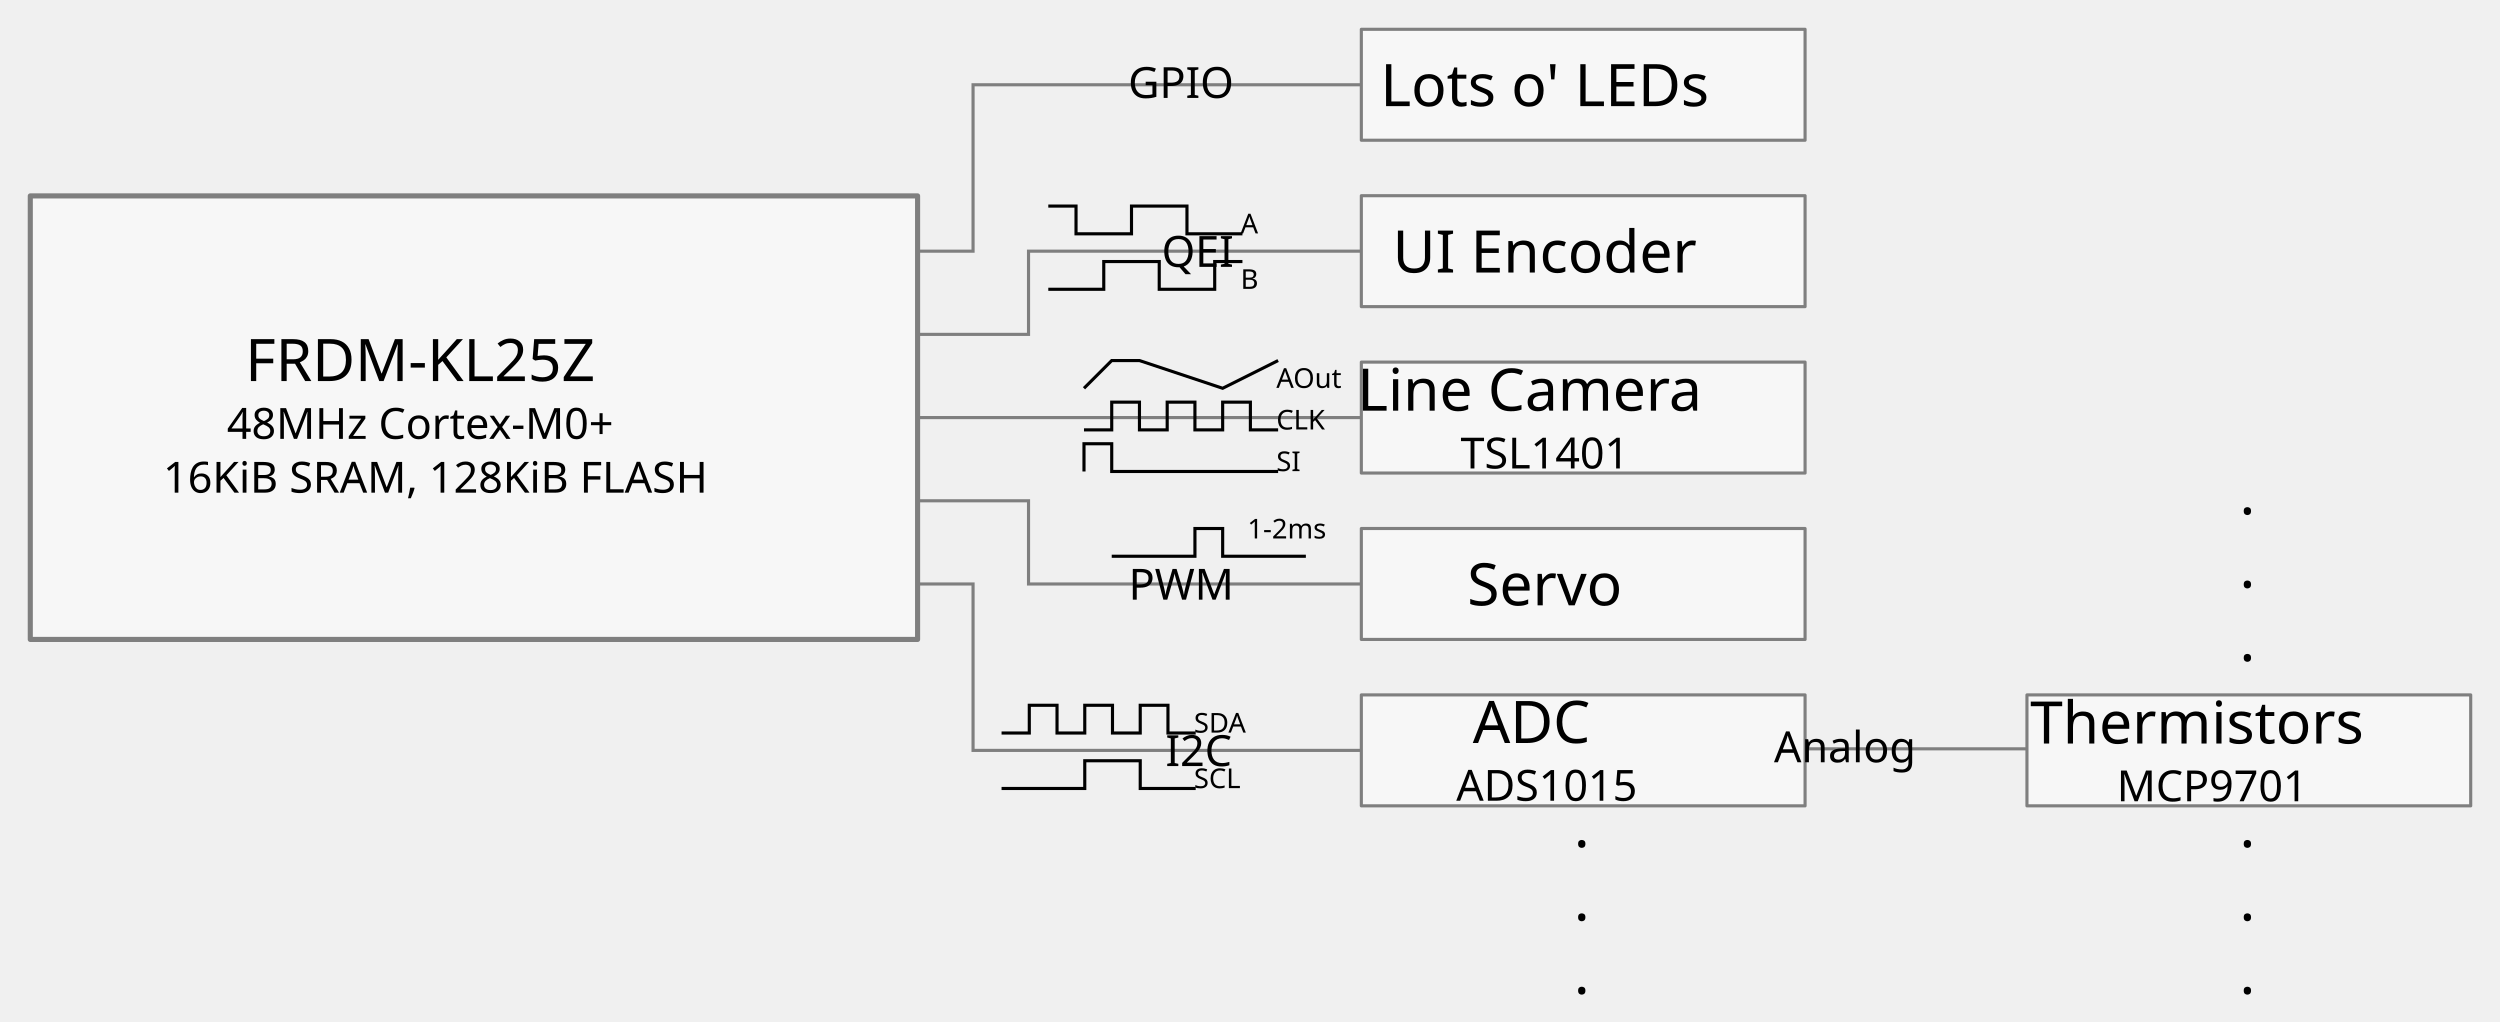
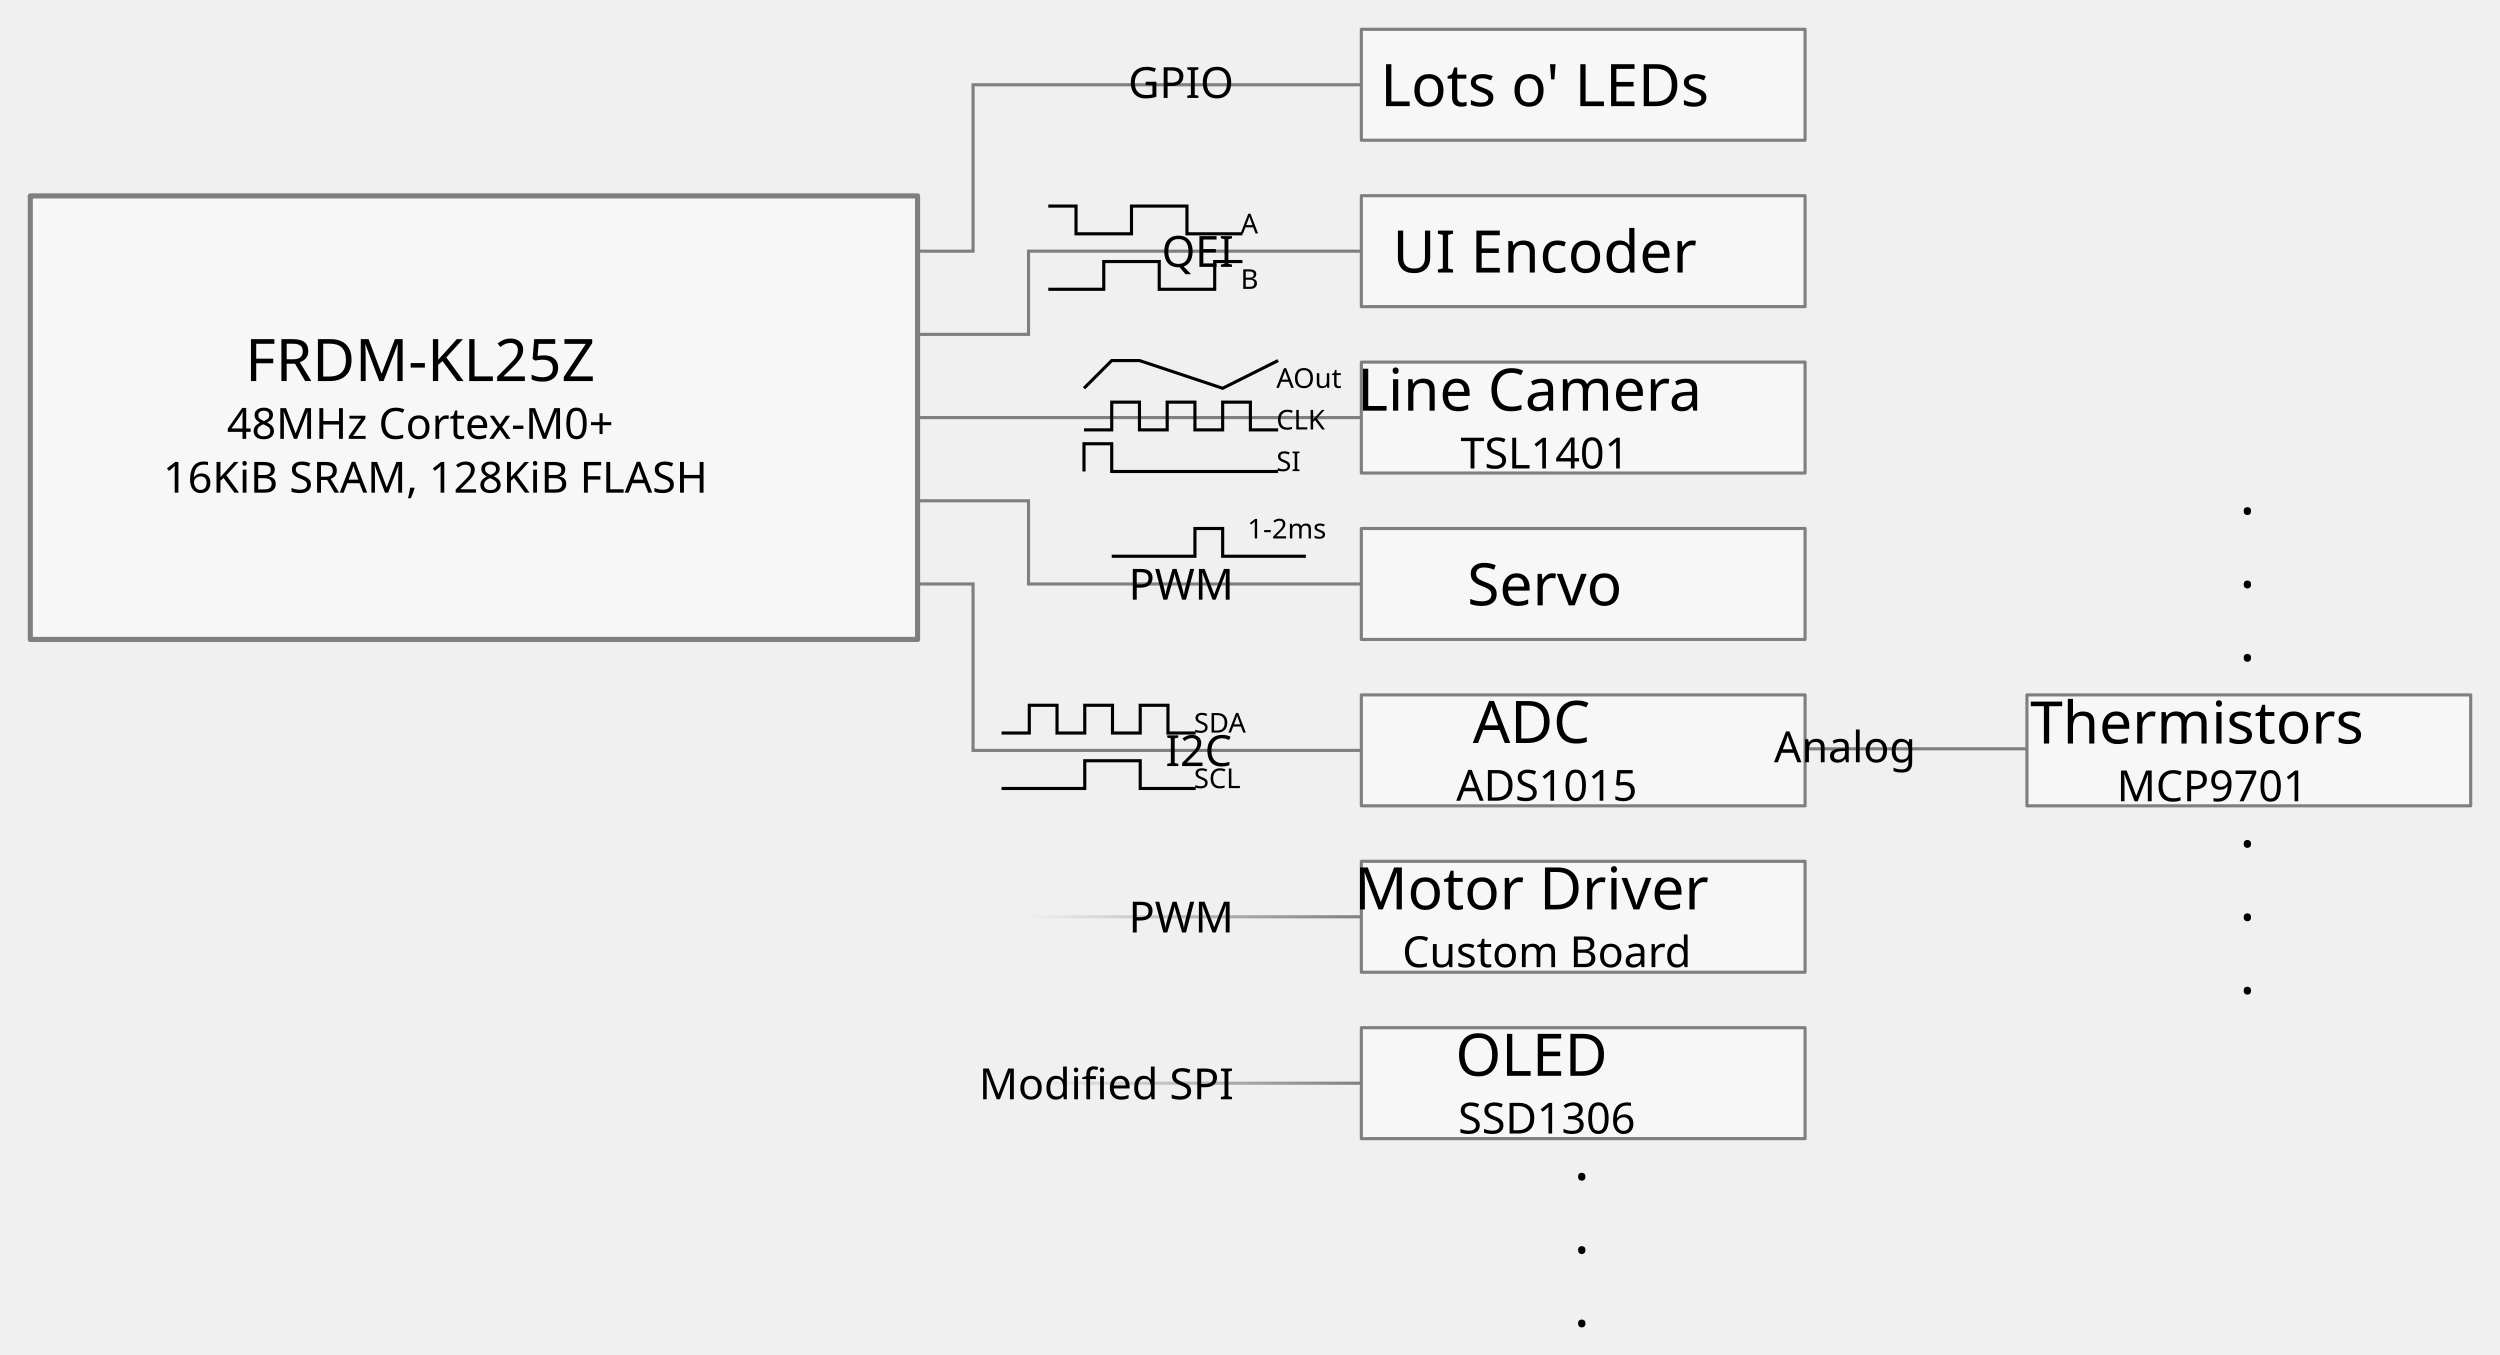
- <svg xmlns="http://www.w3.org/2000/svg" width="225.354mm" height="92.084mm" viewBox="0 0 798.497 326.281" id="svg2" version="1.1">
-   <defs id="defs4" />
+ <svg xmlns="http://www.w3.org/2000/svg" xmlns:xlink="http://www.w3.org/1999/xlink" width="225.354mm" height="122.084mm" viewBox="0 0 798.497 432.581" id="svg2" version="1.1">
+   <defs id="defs4">
+     <linearGradient id="linearGradient4287">
+       <stop style="stop-color:#7f7f7f;stop-opacity:1;" offset="0" id="stop4289" />
+       <stop style="stop-color:#7f7f7f;stop-opacity:0;" offset="1" id="stop4291" />
+     </linearGradient>
+     <linearGradient xlink:href="#linearGradient4287" id="linearGradient4293" x1="460.63" y1="308.268" x2="354.331" y2="308.268" gradientUnits="userSpaceOnUse" />
+     <linearGradient gradientTransform="translate(-6.629289e-6,53.1496)" xlink:href="#linearGradient4287" id="linearGradient4293-4" x1="460.63" y1="308.268" x2="354.331" y2="308.268" gradientUnits="userSpaceOnUse" />
+   </defs>
  <g id="layer1" transform="translate(-25.82193,-15.44488)">
    <rect style="opacity:1;fill:#ffffff;fill-opacity:0.498;fill-rule:nonzero;stroke:#7f7f7f;stroke-width:1.632;stroke-linecap:round;stroke-linejoin:round;stroke-miterlimit:4;stroke-dasharray:none;stroke-dashoffset:0;stroke-opacity:1" id="rect4138" width="283.401" height="141.669" x="35.496" y="78.016" />
    <text xml:space="preserve" style="font-style:normal;font-weight:normal;font-size:18.75px;line-height:125%;font-family:sans-serif;letter-spacing:0px;word-spacing:0px;fill:#000000;fill-opacity:1;stroke:none;stroke-width:1px;stroke-linecap:butt;stroke-linejoin:miter;stroke-opacity:1" x="177.085" y="137.157" id="text4148">
      <tspan id="tspan4150" x="177.085" y="137.157" style="text-align:center;text-anchor:middle">FRDM-KL25Z</tspan>
      <tspan x="177.085" y="155.611" id="tspan4152" style="font-size:13.75px;text-align:center;text-anchor:middle">48MHz Cortex-M0+</tspan>
      <tspan x="177.085" y="172.799" style="font-size:13.75px;text-align:center;text-anchor:middle" id="tspan4154">16KiB SRAM, 128KiB FLASH</tspan>
    </text>
    <flowRoot xml:space="preserve" id="flowRoot4160" style="font-style:normal;font-weight:normal;font-size:18.75px;line-height:125%;font-family:sans-serif;letter-spacing:0px;word-spacing:0px;fill:#000000;fill-opacity:1;stroke:none;stroke-width:1px;stroke-linecap:butt;stroke-linejoin:miter;stroke-opacity:1">
      <flowRegion id="flowRegion4162">
        <rect id="rect4164" width="141.732" height="35.433" x="389.764" y="24.803" />
      </flowRegion>
      <flowPara id="flowPara4166" />
    </flowRoot>
    <rect style="opacity:1;fill:#ffffff;fill-opacity:0.498;fill-rule:nonzero;stroke:#7f7f7f;stroke-width:1;stroke-linecap:round;stroke-linejoin:round;stroke-miterlimit:4;stroke-dasharray:none;stroke-dashoffset:0;stroke-opacity:1" id="rect4184" width="141.732" height="35.433" x="460.63" y="24.803" />
    <text xml:space="preserve" style="font-style:normal;font-weight:normal;font-size:18.75px;line-height:125%;font-family:sans-serif;letter-spacing:0px;word-spacing:0px;fill:#000000;fill-opacity:1;stroke:none;stroke-width:1px;stroke-linecap:butt;stroke-linejoin:miter;stroke-opacity:1" x="531.386" y="49.345" id="text4186">
      <tspan id="tspan4188" x="531.386" y="49.345" style="text-align:center;text-anchor:middle">Lots o' LEDs</tspan>
    </text>
    <rect style="opacity:1;fill:#ffffff;fill-opacity:0.498;fill-rule:nonzero;stroke:#7f7f7f;stroke-width:1;stroke-linecap:round;stroke-linejoin:round;stroke-miterlimit:4;stroke-dasharray:none;stroke-dashoffset:0;stroke-opacity:1" id="rect4184-9" width="141.732" height="35.433" x="460.63" y="77.953" />
    <text xml:space="preserve" style="font-style:normal;font-weight:normal;font-size:18.75px;line-height:125%;font-family:sans-serif;letter-spacing:0px;word-spacing:0px;fill:#000000;fill-opacity:1;stroke:none;stroke-width:1px;stroke-linecap:butt;stroke-linejoin:miter;stroke-opacity:1" x="531.386" y="102.495" id="text4186-8">
      <tspan id="tspan4188-7" x="531.386" y="102.495" style="text-align:center;text-anchor:middle">UI Encoder</tspan>
    </text>
    <rect style="opacity:1;fill:#ffffff;fill-opacity:0.498;fill-rule:nonzero;stroke:#7f7f7f;stroke-width:1;stroke-linecap:round;stroke-linejoin:round;stroke-miterlimit:4;stroke-dasharray:none;stroke-dashoffset:0;stroke-opacity:1" id="rect4184-9-2" width="141.732" height="35.433" x="460.63" y="131.102" />
    <text xml:space="preserve" style="font-style:normal;font-weight:normal;font-size:18.75px;line-height:125%;font-family:sans-serif;letter-spacing:0px;word-spacing:0px;fill:#000000;fill-opacity:1;stroke:none;stroke-width:1px;stroke-linecap:butt;stroke-linejoin:miter;stroke-opacity:1" x="531.432" y="146.617" id="text4186-8-8">
      <tspan id="tspan4188-7-2" x="531.432" y="146.617" style="text-align:center;text-anchor:middle">Line Camera</tspan>
      <tspan x="531.432" y="165.071" style="font-size:13.75px;text-align:center;text-anchor:middle" id="tspan4678">TSL1401</tspan>
    </text>
    <rect style="opacity:1;fill:#ffffff;fill-opacity:0.498;fill-rule:nonzero;stroke:#7f7f7f;stroke-width:1;stroke-linecap:round;stroke-linejoin:round;stroke-miterlimit:4;stroke-dasharray:none;stroke-dashoffset:0;stroke-opacity:1" id="rect4184-9-2-9" width="141.732" height="35.433" x="460.63" y="184.252" />
    <text xml:space="preserve" style="font-style:normal;font-weight:normal;font-size:18.75px;line-height:125%;font-family:sans-serif;letter-spacing:0px;word-spacing:0px;fill:#000000;fill-opacity:1;stroke:none;stroke-width:1px;stroke-linecap:butt;stroke-linejoin:miter;stroke-opacity:1" x="531.386" y="208.794" id="text4186-8-8-9">
      <tspan id="tspan4188-7-2-6" x="531.386" y="208.794" style="text-align:center;text-anchor:middle">Servo</tspan>
    </text>
    <rect style="opacity:1;fill:#ffffff;fill-opacity:0.498;fill-rule:nonzero;stroke:#7f7f7f;stroke-width:1;stroke-linecap:round;stroke-linejoin:round;stroke-miterlimit:4;stroke-dasharray:none;stroke-dashoffset:0;stroke-opacity:1" id="rect4184-9-2-9-0" width="141.732" height="35.433" x="460.63" y="237.402" />
    <text xml:space="preserve" style="font-style:normal;font-weight:normal;font-size:18.75px;line-height:125%;font-family:sans-serif;letter-spacing:0px;word-spacing:0px;fill:#000000;fill-opacity:1;stroke:none;stroke-width:1px;stroke-linecap:butt;stroke-linejoin:miter;stroke-opacity:1" x="532.047" y="252.752" id="text4186-8-8-9-2">
      <tspan id="tspan4188-7-2-6-7" x="532.047" y="252.752" style="text-align:center;text-anchor:middle">ADC</tspan>
      <tspan x="532.047" y="271.206" style="font-size:13.75px;text-align:center;text-anchor:middle" id="tspan4676">ADS1015</tspan>
    </text>
    <rect style="opacity:1;fill:#ffffff;fill-opacity:0.498;fill-rule:nonzero;stroke:#7f7f7f;stroke-width:1;stroke-linecap:round;stroke-linejoin:round;stroke-miterlimit:4;stroke-dasharray:none;stroke-dashoffset:0;stroke-opacity:1" id="rect4184-9-2-9-0-6" width="141.732" height="35.433" x="673.228" y="237.402" />
    <text xml:space="preserve" style="font-style:normal;font-weight:normal;font-size:18.75px;line-height:125%;font-family:sans-serif;letter-spacing:0px;word-spacing:0px;fill:#000000;fill-opacity:1;stroke:none;stroke-width:1px;stroke-linecap:butt;stroke-linejoin:miter;stroke-opacity:1" x="744.584" y="252.917" id="text4186-8-8-9-2-1">
      <tspan id="tspan4188-7-2-6-7-3" x="744.584" y="252.917" style="text-align:center;text-anchor:middle">Thermistors</tspan>
      <tspan x="744.584" y="271.37" style="font-size:13.75px;text-align:center;text-anchor:middle" id="tspan4674">MCP9701</tspan>
    </text>
    <text xml:space="preserve" style="font-style:normal;font-weight:normal;font-size:18.75px;line-height:125%;font-family:sans-serif;letter-spacing:0px;word-spacing:0px;fill:#000000;fill-opacity:1;stroke:none;stroke-width:1px;stroke-linecap:butt;stroke-linejoin:miter;stroke-opacity:1" x="741.124" y="179.694" id="text4295">
      <tspan id="tspan4297" x="741.124" y="179.694">.</tspan>
      <tspan x="741.124" y="203.131" id="tspan4299">.</tspan>
      <tspan x="741.124" y="226.569" id="tspan4301">.</tspan>
    </text>
    <text xml:space="preserve" style="font-style:normal;font-weight:normal;font-size:18.75px;line-height:125%;font-family:sans-serif;letter-spacing:0px;word-spacing:0px;fill:#000000;fill-opacity:1;stroke:none;stroke-width:1px;stroke-linecap:butt;stroke-linejoin:miter;stroke-opacity:1" x="741.108" y="285.999" id="text4295-2" transform="scale(1.000021,0.9999794)">
      <tspan id="tspan4297-1" x="741.108" y="285.999">.</tspan>
      <tspan x="741.108" y="309.437" id="tspan4299-5">.</tspan>
      <tspan x="741.108" y="332.875" id="tspan4301-9">.</tspan>
    </text>
-     <text xml:space="preserve" style="font-style:normal;font-weight:normal;font-size:18.75px;line-height:125%;font-family:sans-serif;letter-spacing:0px;word-spacing:0px;fill:#000000;fill-opacity:1;stroke:none;stroke-width:1px;stroke-linecap:butt;stroke-linejoin:miter;stroke-opacity:1" x="528.514" y="285.999" id="text4295-2-9" transform="scale(1.000021,0.9999794)">
-       <tspan id="tspan4297-1-1" x="528.514" y="285.999">.</tspan>
-       <tspan x="528.514" y="309.437" id="tspan4299-5-4">.</tspan>
-       <tspan x="528.514" y="332.875" id="tspan4301-9-9">.</tspan>
+     <text xml:space="preserve" style="font-style:normal;font-weight:normal;font-size:18.75px;line-height:125%;font-family:sans-serif;letter-spacing:0px;word-spacing:0px;fill:#000000;fill-opacity:1;stroke:none;stroke-width:1px;stroke-linecap:butt;stroke-linejoin:miter;stroke-opacity:1" x="528.514" y="392.3" id="text4295-2-9" transform="scale(1.000021,0.9999794)">
+       <tspan id="tspan4297-1-1" x="528.514" y="392.3">.</tspan>
+       <tspan x="528.514" y="415.738" id="tspan4299-5-4">.</tspan>
+       <tspan x="528.514" y="439.176" id="tspan4301-9-9">.</tspan>
    </text>
    <path style="fill:none;fill-rule:evenodd;stroke:#7f7f7f;stroke-width:1px;stroke-linecap:butt;stroke-linejoin:miter;stroke-opacity:1" d="m 460.63,42.52 -124.016,0 0,53.15 -17.717,0" id="path4351" />
    <path style="fill:none;fill-rule:evenodd;stroke:#7f7f7f;stroke-width:1px;stroke-linecap:butt;stroke-linejoin:miter;stroke-opacity:1" d="m 460.63,95.669 -106.299,0 0,26.575 -35.433,0" id="path4353" />
    <path style="fill:none;fill-rule:evenodd;stroke:#7f7f7f;stroke-width:1px;stroke-linecap:butt;stroke-linejoin:miter;stroke-opacity:1" d="m 460.63,148.819 -141.732,0" id="path4355" />
    <path style="fill:none;fill-rule:evenodd;stroke:#7f7f7f;stroke-width:1px;stroke-linecap:butt;stroke-linejoin:miter;stroke-opacity:1" d="m 460.63,201.969 -106.299,0 0,-26.575 -35.433,0" id="path4357" />
    <path style="fill:none;fill-rule:evenodd;stroke:#7f7f7f;stroke-width:1px;stroke-linecap:butt;stroke-linejoin:miter;stroke-opacity:1" d="m 460.63,255.118 -124.016,0 0,-53.15 -17.717,0" id="path4361" />
    <text xml:space="preserve" style="font-style:normal;font-weight:normal;font-size:18.75px;line-height:125%;font-family:sans-serif;letter-spacing:0px;word-spacing:0px;fill:#000000;fill-opacity:1;stroke:none;stroke-width:1px;stroke-linecap:butt;stroke-linejoin:miter;stroke-opacity:1" x="443.672" y="260.123" id="text4363">
      <tspan id="tspan4365" x="443.672" y="260.123" style="font-size:13.75px;text-align:end;text-anchor:end">I2C</tspan>
    </text>
    <text xml:space="preserve" style="font-style:normal;font-weight:normal;font-size:18.75px;line-height:125%;font-family:sans-serif;letter-spacing:0px;word-spacing:0px;fill:#000000;fill-opacity:1;stroke:none;stroke-width:1px;stroke-linecap:butt;stroke-linejoin:miter;stroke-opacity:1" x="444.263" y="206.974" id="text4363-1">
      <tspan id="tspan4365-0" x="444.263" y="206.974" style="font-size:13.75px;text-align:end;text-anchor:end">PWM</tspan>
    </text>
    <text xml:space="preserve" style="font-style:normal;font-weight:normal;font-size:18.75px;line-height:125%;font-family:sans-serif;letter-spacing:0px;word-spacing:0px;fill:#000000;fill-opacity:1;stroke:none;stroke-width:1px;stroke-linecap:butt;stroke-linejoin:miter;stroke-opacity:1" x="444.263" y="100.674" id="text4363-1-7">
      <tspan id="tspan4365-0-5" x="444.263" y="100.674" style="font-size:13.75px;text-align:end;text-anchor:end">QEI</tspan>
    </text>
    <text xml:space="preserve" style="font-style:normal;font-weight:normal;font-size:18.75px;line-height:125%;font-family:sans-serif;letter-spacing:0px;word-spacing:0px;fill:#000000;fill-opacity:1;stroke:none;stroke-width:1px;stroke-linecap:butt;stroke-linejoin:miter;stroke-opacity:1" x="444.263" y="46.736" id="text4363-1-7-8">
      <tspan id="tspan4365-0-5-7" x="444.263" y="46.736" style="font-size:13.75px;text-align:end;text-anchor:end">GPIO</tspan>
    </text>
    <path style="fill:none;fill-rule:evenodd;stroke:#000000;stroke-width:1px;stroke-linecap:butt;stroke-linejoin:miter;stroke-opacity:1" d="m 380.906,193.11 26.575,0 0,-8.858 8.858,0 0,8.858 26.575,0" id="path4450" />
    <path style="fill:none;fill-rule:evenodd;stroke:#000000;stroke-width:1px;stroke-linecap:butt;stroke-linejoin:miter;stroke-opacity:1" d="m 345.719,249.569 8.858,0 0,-8.858 8.858,0 0,8.858 8.858,0 0,-8.858 8.858,0 0,8.858 8.858,0 0,-8.858 8.858,0 0,8.858 8.858,0" id="path4467" />
    <path style="fill:none;fill-rule:evenodd;stroke:#000000;stroke-width:1px;stroke-linecap:butt;stroke-linejoin:miter;stroke-opacity:1" d="m 345.719,267.285 26.575,0 0,-8.858 17.717,0 0,8.858 17.717,0" id="path4469" />
    <text xml:space="preserve" style="font-style:normal;font-weight:normal;font-size:18.75px;line-height:125%;font-family:sans-serif;letter-spacing:0px;word-spacing:0px;fill:#000000;fill-opacity:1;stroke:none;stroke-width:1px;stroke-linecap:butt;stroke-linejoin:miter;stroke-opacity:1" x="407.15" y="249.445" id="text4363-4">
      <tspan id="tspan4365-8" x="407.15" y="249.445" style="font-size:8.75px;text-align:start;text-anchor:start">SDA</tspan>
    </text>
    <text xml:space="preserve" style="font-style:normal;font-weight:normal;font-size:18.75px;line-height:125%;font-family:sans-serif;letter-spacing:0px;word-spacing:0px;fill:#000000;fill-opacity:1;stroke:none;stroke-width:1px;stroke-linecap:butt;stroke-linejoin:miter;stroke-opacity:1" x="407.15" y="267.161" id="text4363-4-0">
      <tspan id="tspan4365-8-4" x="407.15" y="267.161" style="font-size:8.75px;text-align:start;text-anchor:start">SCL</tspan>
    </text>
    <text xml:space="preserve" style="font-style:normal;font-weight:normal;font-size:18.75px;line-height:125%;font-family:sans-serif;letter-spacing:0px;word-spacing:0px;fill:#000000;fill-opacity:1;stroke:none;stroke-width:1px;stroke-linecap:butt;stroke-linejoin:miter;stroke-opacity:1" x="424.236" y="187.437" id="text4363-4-0-2">
      <tspan id="tspan4365-8-4-9" x="424.236" y="187.437" style="font-size:8.75px;text-align:start;text-anchor:start">1-2ms</tspan>
    </text>
    <path style="fill:none;fill-rule:evenodd;stroke:#000000;stroke-width:1px;stroke-linecap:butt;stroke-linejoin:miter;stroke-opacity:1" d="m 372.047,152.748 8.858,0 0,-8.858 8.858,0 0,8.858 8.858,0 0,-8.858 8.858,0 0,8.858 8.858,0 0,-8.858 8.858,0 0,8.858 8.858,0" id="path4467-6" />
    <path style="fill:none;fill-rule:evenodd;stroke:#000000;stroke-width:1px;stroke-linecap:butt;stroke-linejoin:miter;stroke-opacity:1" d="m 372.047,166.035 0,-8.858 8.858,0 0,8.858 53.15,0" id="path4543" />
    <path style="fill:none;fill-rule:evenodd;stroke:#000000;stroke-width:1px;stroke-linecap:butt;stroke-linejoin:miter;stroke-opacity:1" d="m 372.047,139.461 8.858,-8.858 8.858,0 26.575,8.858 17.717,-8.858" id="path4545" />
    <text xml:space="preserve" style="font-style:normal;font-weight:normal;font-size:18.75px;line-height:125%;font-family:sans-serif;letter-spacing:0px;word-spacing:0px;fill:#000000;fill-opacity:1;stroke:none;stroke-width:1px;stroke-linecap:butt;stroke-linejoin:miter;stroke-opacity:1" x="433.478" y="152.624" id="text4363-4-0-0">
      <tspan id="tspan4365-8-4-4" x="433.478" y="152.624" style="font-size:8.75px;text-align:start;text-anchor:start">CLK</tspan>
    </text>
    <text xml:space="preserve" style="font-style:normal;font-weight:normal;font-size:18.75px;line-height:125%;font-family:sans-serif;letter-spacing:0px;word-spacing:0px;fill:#000000;fill-opacity:1;stroke:none;stroke-width:1px;stroke-linecap:butt;stroke-linejoin:miter;stroke-opacity:1" x="433.478" y="165.912" id="text4363-4-0-0-2">
      <tspan id="tspan4365-8-4-4-2" x="433.478" y="165.912" style="font-size:8.75px;text-align:start;text-anchor:start">SI</tspan>
    </text>
    <text xml:space="preserve" style="font-style:normal;font-weight:normal;font-size:18.75px;line-height:125%;font-family:sans-serif;letter-spacing:0px;word-spacing:0px;fill:#000000;fill-opacity:1;stroke:none;stroke-width:1px;stroke-linecap:butt;stroke-linejoin:miter;stroke-opacity:1" x="433.478" y="139.337" id="text4363-4-0-0-2-2">
      <tspan id="tspan4365-8-4-4-2-0" x="433.478" y="139.337" style="font-size:8.75px;text-align:start;text-anchor:start">AOut</tspan>
    </text>
    <path style="fill:none;fill-rule:evenodd;stroke:#000000;stroke-width:1px;stroke-linecap:butt;stroke-linejoin:miter;stroke-opacity:1" d="m 360.645,107.841 17.717,0 0,-8.858 17.717,0 0,8.858 17.717,0 0,-8.858 8.858,0" id="path4601" />
    <path style="fill:none;fill-rule:evenodd;stroke:#000000;stroke-width:1px;stroke-linecap:butt;stroke-linejoin:miter;stroke-opacity:1" d="m 360.645,81.266 8.858,0 0,8.858 17.717,0 0,-8.858 17.717,0 0,8.858 17.717,0" id="path4603" />
    <text xml:space="preserve" style="font-style:normal;font-weight:normal;font-size:18.75px;line-height:125%;font-family:sans-serif;letter-spacing:0px;word-spacing:0px;fill:#000000;fill-opacity:1;stroke:none;stroke-width:1px;stroke-linecap:butt;stroke-linejoin:miter;stroke-opacity:1" x="422.076" y="90" id="text4363-4-0-0-2-5">
      <tspan id="tspan4365-8-4-4-2-5" x="422.076" y="90" style="font-size:8.75px;text-align:start;text-anchor:start">A</tspan>
    </text>
    <text xml:space="preserve" style="font-style:normal;font-weight:normal;font-size:18.75px;line-height:125%;font-family:sans-serif;letter-spacing:0px;word-spacing:0px;fill:#000000;fill-opacity:1;stroke:none;stroke-width:1px;stroke-linecap:butt;stroke-linejoin:miter;stroke-opacity:1" x="422.076" y="107.717" id="text4363-4-0-0-2-5-2">
      <tspan id="tspan4365-8-4-4-2-5-9" x="422.076" y="107.717" style="font-size:8.75px;text-align:start;text-anchor:start">B</tspan>
    </text>
    <path style="fill:none;fill-rule:evenodd;stroke:#7f7f7f;stroke-width:1px;stroke-linecap:butt;stroke-linejoin:miter;stroke-opacity:1" d="m 673.228,254.618 -70.866,0" id="path4355-0" />
    <text xml:space="preserve" style="font-style:normal;font-weight:normal;font-size:18.75px;line-height:125%;font-family:sans-serif;letter-spacing:0px;word-spacing:0px;fill:#000000;fill-opacity:1;stroke:none;stroke-width:1px;stroke-linecap:butt;stroke-linejoin:miter;stroke-opacity:1" x="662.12" y="258.911" id="text4363-2">
      <tspan id="tspan4365-83" x="662.12" y="258.911" style="font-size:13.75px;text-align:end;text-anchor:end">Analog</tspan>
    </text>
+     <rect style="opacity:1;fill:#ffffff;fill-opacity:0.498;fill-rule:nonzero;stroke:#7f7f7f;stroke-width:1;stroke-linecap:round;stroke-linejoin:round;stroke-miterlimit:4;stroke-dasharray:none;stroke-dashoffset:0;stroke-opacity:1" id="rect4184-9-2-9-0-1" width="141.732" height="35.433" x="460.63" y="290.551" transform="translate(7.7991797e-6,9.6666773e-6)" />
+     <text xml:space="preserve" style="font-style:normal;font-weight:normal;font-size:18.75px;line-height:125%;font-family:sans-serif;letter-spacing:0px;word-spacing:0px;fill:#000000;fill-opacity:1;stroke:none;stroke-width:1px;stroke-linecap:butt;stroke-linejoin:miter;stroke-opacity:1" x="532.047" y="305.901" id="text4186-8-8-9-2-5" transform="translate(7.7991797e-6,9.6666773e-6)">
+       <tspan x="532.047" y="305.901" style="font-size:18.75px;text-align:center;text-anchor:middle" id="tspan4266">Motor Driver</tspan>
+       <tspan x="532.047" y="324.355" style="font-size:13.75px;text-align:center;text-anchor:middle" id="tspan4270">Custom Board</tspan>
+     </text>
+     <rect style="opacity:1;fill:#ffffff;fill-opacity:0.498;fill-rule:nonzero;stroke:#7f7f7f;stroke-width:1;stroke-linecap:round;stroke-linejoin:round;stroke-miterlimit:4;stroke-dasharray:none;stroke-dashoffset:0;stroke-opacity:1" id="rect4184-9-2-9-0-1-9" width="141.732" height="35.433" x="460.63" y="343.701" />
+     <text xml:space="preserve" style="font-style:normal;font-weight:normal;font-size:18.75px;line-height:125%;font-family:sans-serif;letter-spacing:0px;word-spacing:0px;fill:#000000;fill-opacity:1;stroke:none;stroke-width:1px;stroke-linecap:butt;stroke-linejoin:miter;stroke-opacity:1" x="532.047" y="359.051" id="text4186-8-8-9-2-5-2">
+       <tspan id="tspan4188-7-2-6-7-5-6" x="532.047" y="359.051" style="text-align:center;text-anchor:middle">OLED</tspan>
+       <tspan x="532.047" y="377.505" style="font-size:13.75px;text-align:center;text-anchor:middle" id="tspan4676-4-6">SSD1306</tspan>
+     </text>
+     <path style="fill:none;fill-rule:evenodd;stroke:url(#linearGradient4293);stroke-width:1px;stroke-linecap:butt;stroke-linejoin:miter;stroke-opacity:1" d="m 460.63,308.268 -106.299,0" id="path4355-6" transform="translate(1.6699235e-6,3.2134303e-6)" />
+     <path style="fill:none;fill-rule:evenodd;stroke:url(#linearGradient4293-4);stroke-width:1px;stroke-linecap:butt;stroke-linejoin:miter;stroke-opacity:1" d="m 460.63,361.417 -106.299,0" id="path4355-6-4" />
+     <text xml:space="preserve" style="font-style:normal;font-weight:normal;font-size:18.75px;line-height:125%;font-family:sans-serif;letter-spacing:0px;word-spacing:0px;fill:#000000;fill-opacity:1;stroke:none;stroke-width:1px;stroke-linecap:butt;stroke-linejoin:miter;stroke-opacity:1" x="444.263" y="366.543" id="text4363-6">
+       <tspan id="tspan4365-2" x="444.263" y="366.543" style="font-size:13.75px;text-align:end;text-anchor:end">Modified SPI</tspan>
+     </text>
+     <text xml:space="preserve" style="font-style:normal;font-weight:normal;font-size:18.75px;line-height:125%;font-family:sans-serif;letter-spacing:0px;word-spacing:0px;fill:#000000;fill-opacity:1;stroke:none;stroke-width:1px;stroke-linecap:butt;stroke-linejoin:miter;stroke-opacity:1" x="444.263" y="313.28" id="text4363-6-6">
+       <tspan id="tspan4365-2-7" x="444.263" y="313.28" style="font-size:13.75px;text-align:end;text-anchor:end">PWM</tspan>
+     </text>
  </g>
</svg>
